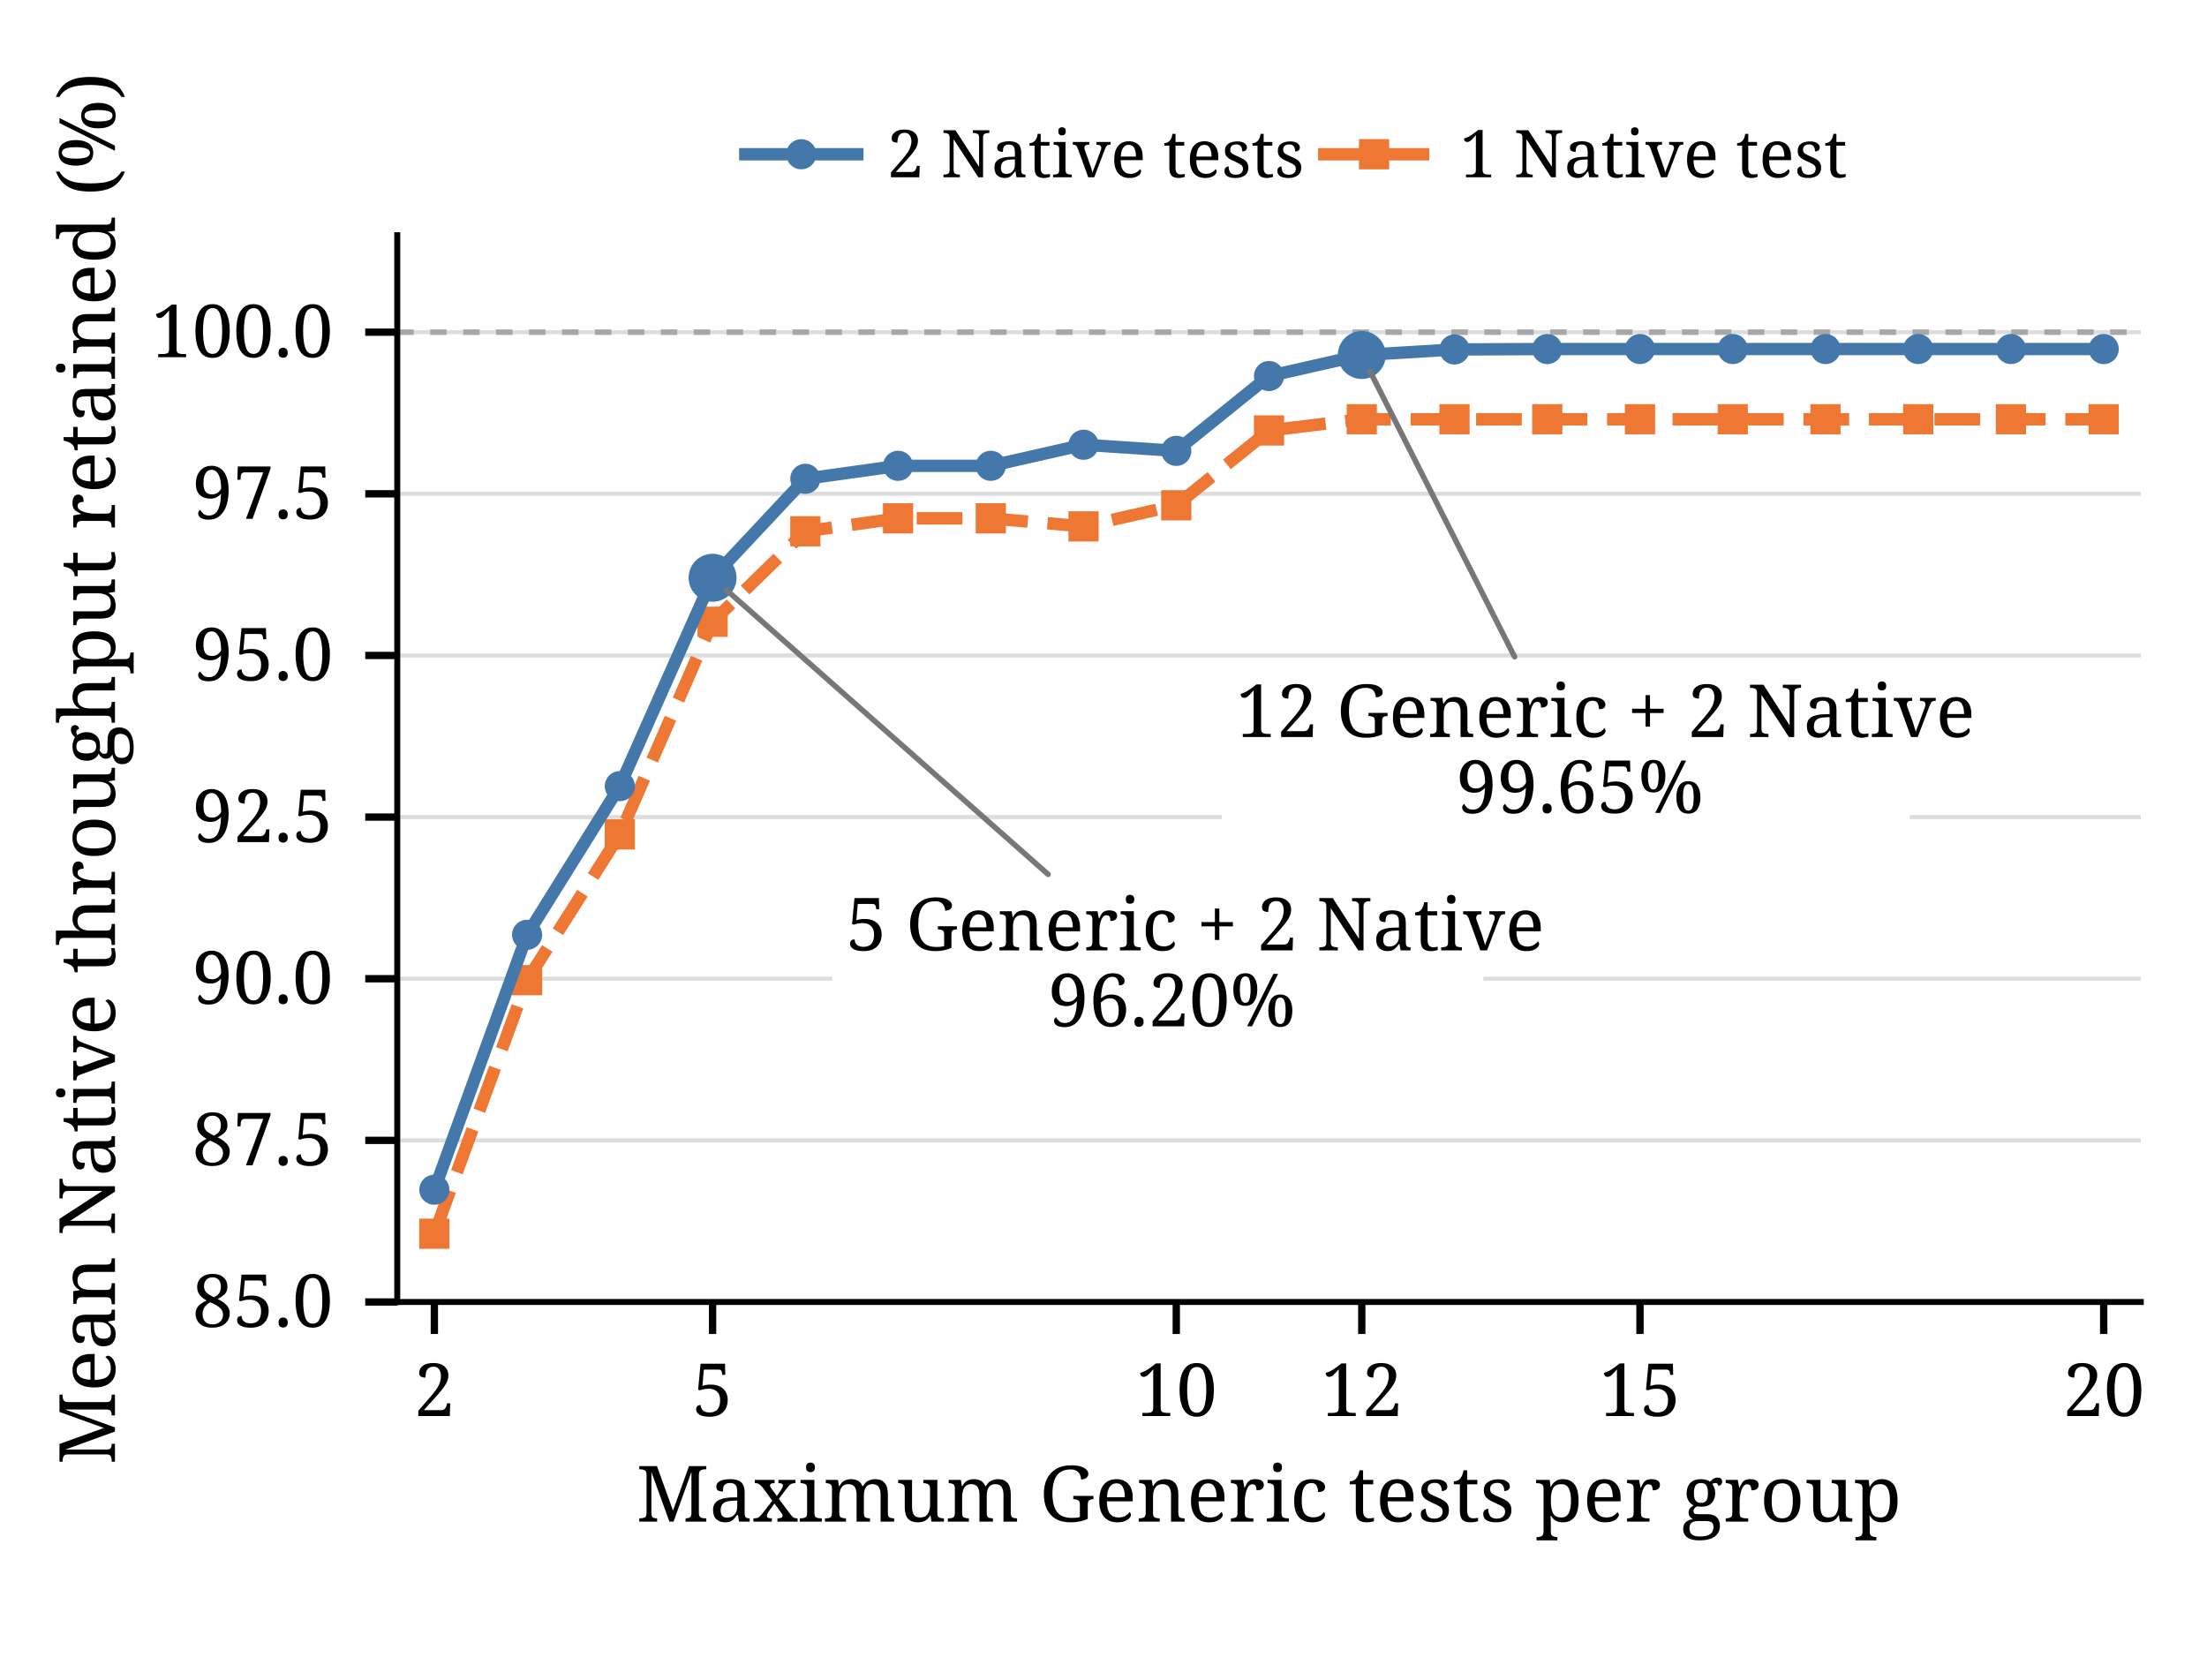
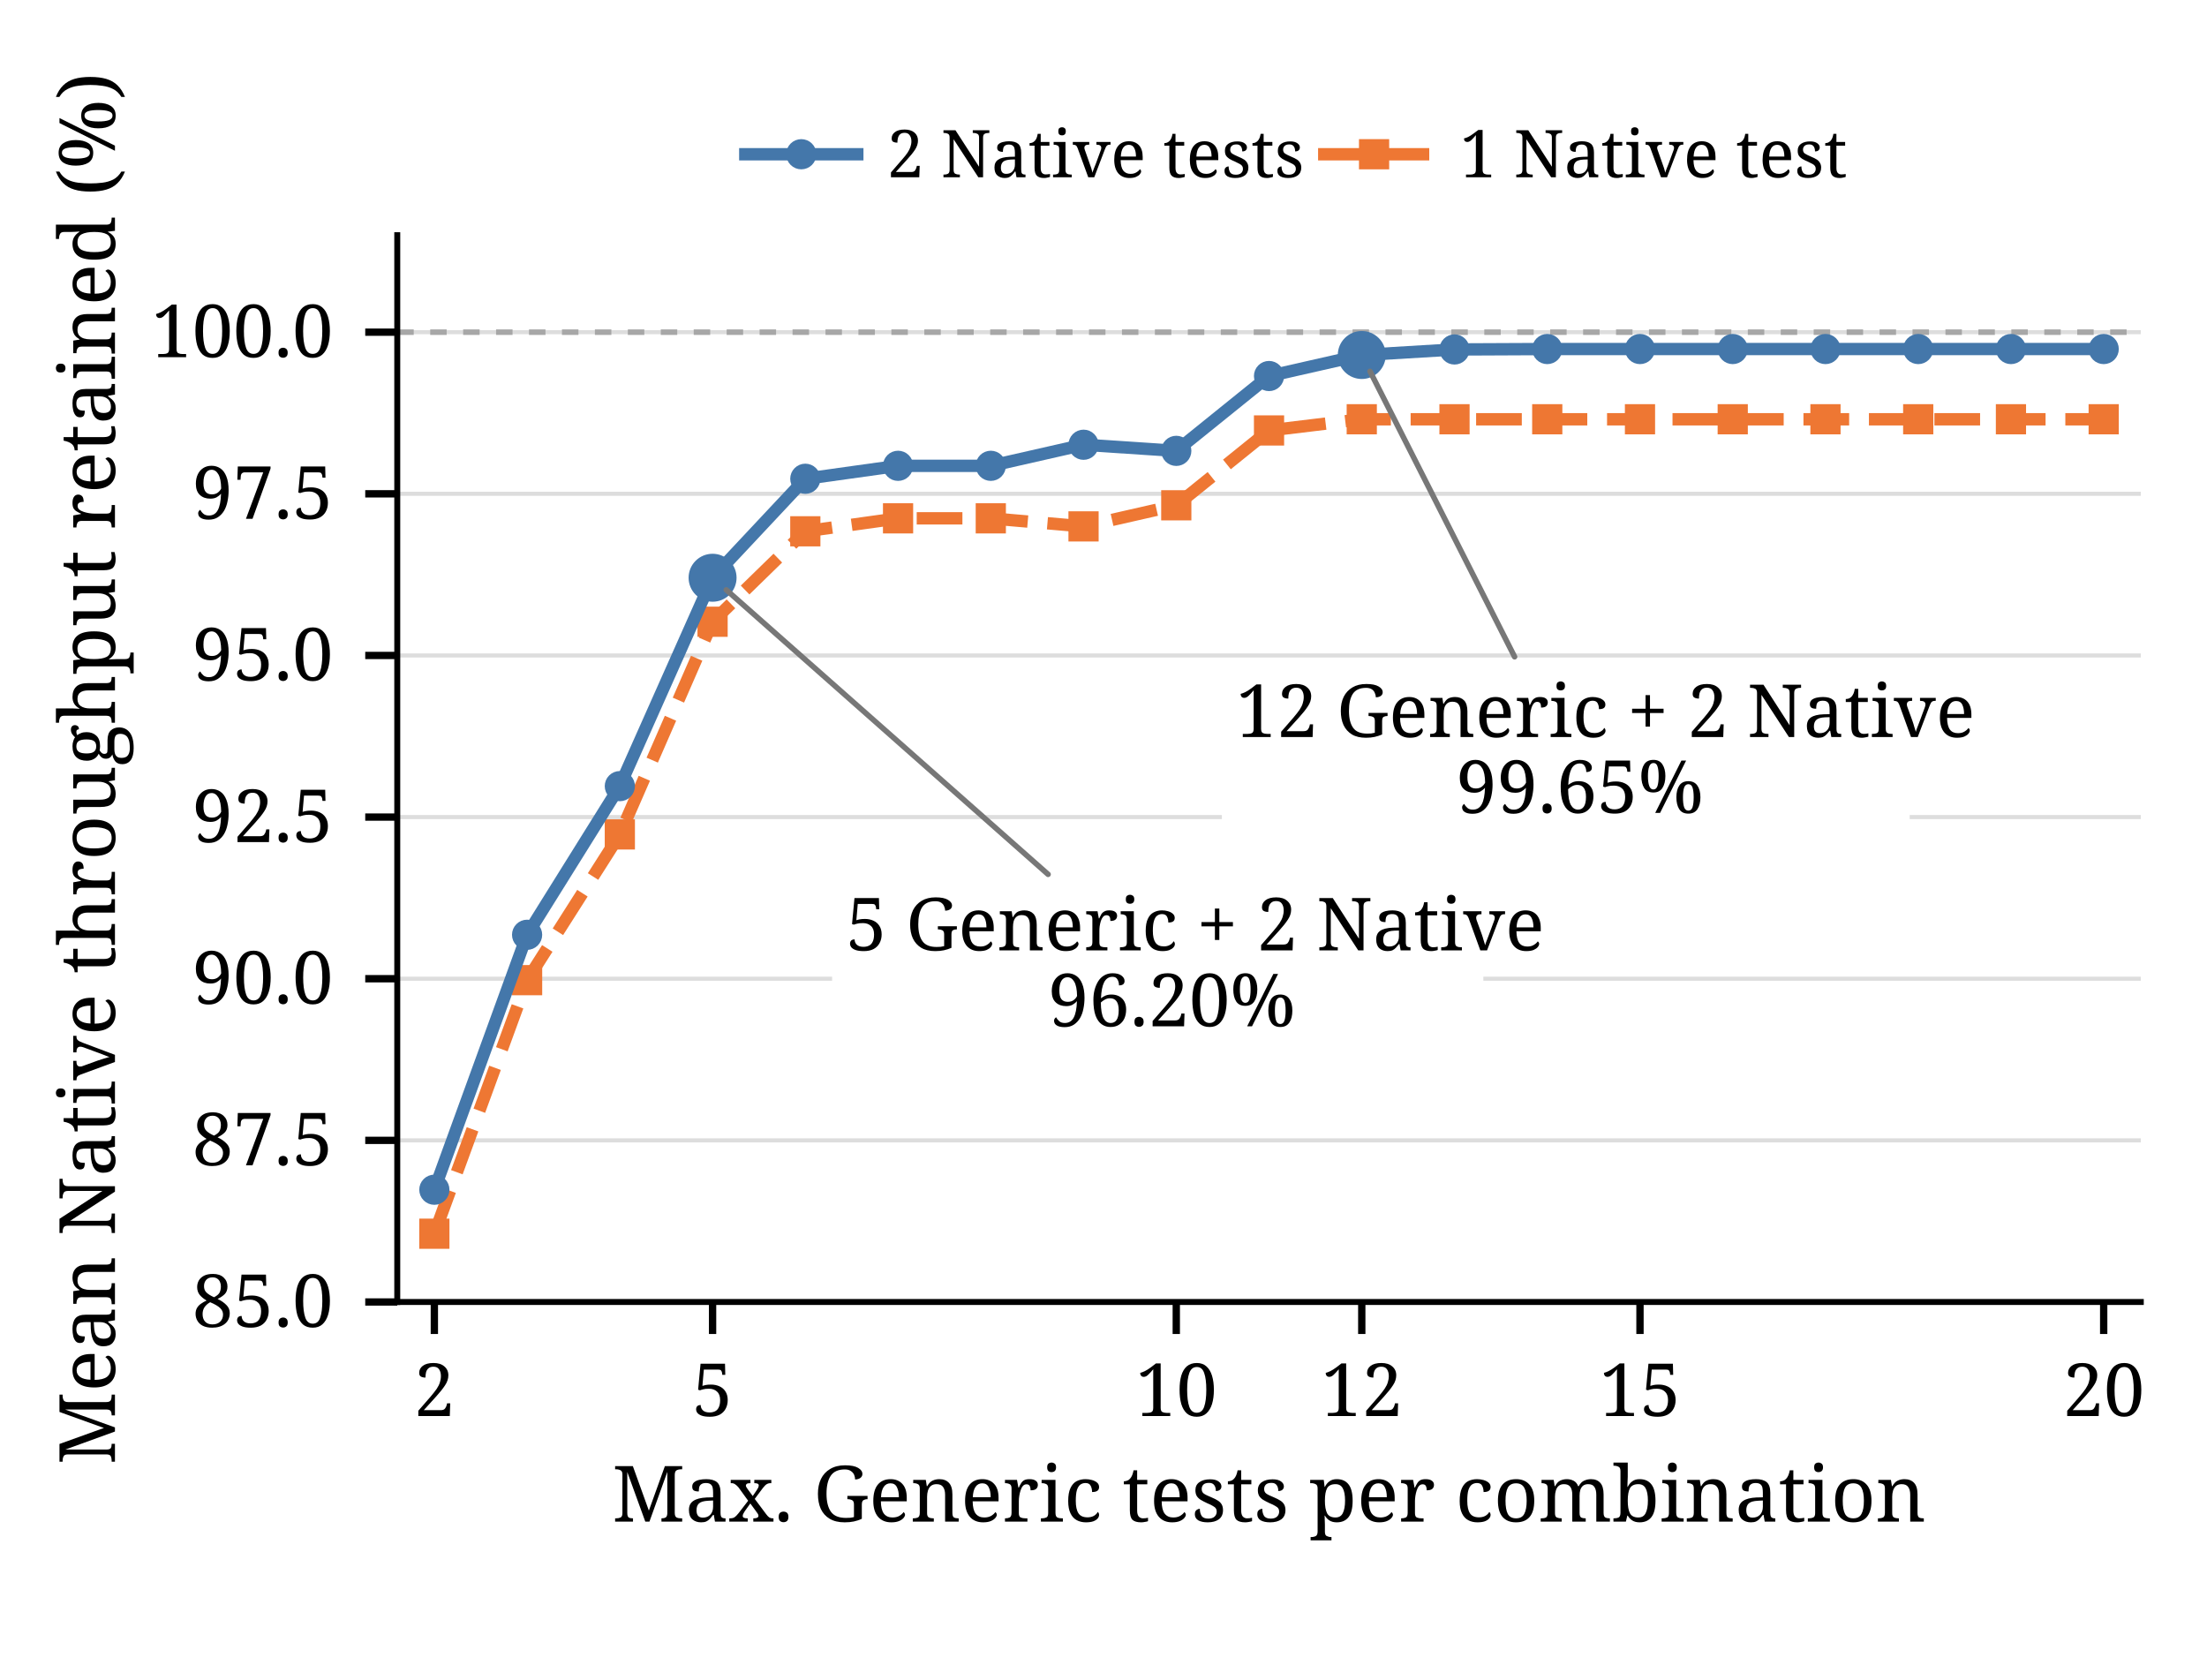
<svg xmlns="http://www.w3.org/2000/svg" xmlns:xlink="http://www.w3.org/1999/xlink" width="241.2pt" height="183.6pt" viewBox="0 0 241.2 183.6" version="1.1">
  <defs>
    <style type="text/css">*{stroke-linejoin: round; stroke-linecap: butt}</style>
  </defs>
  <g id="figure_1">
    <g id="patch_1">
      <path d="M 0 183.6  L 241.2 183.6  L 241.2 0  L 0 0  z " style="fill: #ffffff" />
    </g>
    <g id="axes_1">
      <g id="patch_2">
        <path d="M 43.416 142.29  L 233.964 142.29  L 233.964 25.704  L 43.416 25.704  z " style="fill: #ffffff" />
      </g>
      <g id="matplotlib.axis_1">
        <g id="xtick_1">
          <g id="line2d_1">
            <defs>
              <path id="m50f7b2f0cc" d="M 0 0  L 0 3.5  " style="stroke: #000000; stroke-width: 0.8" />
            </defs>
            <g>
              <use xlink:href="#m50f7b2f0cc" x="47.47" y="142.29" style="stroke: #000000; stroke-width: 0.8" />
            </g>
          </g>
          <g id="text_1">
            <text style="font-size: 8px; font-family: 'STIXGeneral', serif; text-anchor: middle" x="47.47" y="154.754" transform="rotate(-0 47.47021 154.7537)">2</text>
          </g>
        </g>
        <g id="xtick_2">
          <g id="line2d_2">
            <g>
              <use xlink:href="#m50f7b2f0cc" x="77.877" y="142.29" style="stroke: #000000; stroke-width: 0.8" />
            </g>
          </g>
          <g id="text_2">
            <text style="font-size: 8px; font-family: 'STIXGeneral', serif; text-anchor: middle" x="77.877" y="154.754" transform="rotate(-0 77.87681 154.7537)">5</text>
          </g>
        </g>
        <g id="xtick_3">
          <g id="line2d_3">
            <g>
              <use xlink:href="#m50f7b2f0cc" x="128.554" y="142.29" style="stroke: #000000; stroke-width: 0.8" />
            </g>
          </g>
          <g id="text_3">
            <text style="font-size: 8px; font-family: 'STIXGeneral', serif; text-anchor: middle" x="128.554" y="154.754" transform="rotate(-0 128.5545 154.7537)">10</text>
          </g>
        </g>
        <g id="xtick_4">
          <g id="line2d_4">
            <g>
              <use xlink:href="#m50f7b2f0cc" x="148.826" y="142.29" style="stroke: #000000; stroke-width: 0.8" />
            </g>
          </g>
          <g id="text_4">
            <text style="font-size: 8px; font-family: 'STIXGeneral', serif; text-anchor: middle" x="148.826" y="154.754" transform="rotate(-0 148.8255 154.7537)">12</text>
          </g>
        </g>
        <g id="xtick_5">
          <g id="line2d_5">
            <g>
              <use xlink:href="#m50f7b2f0cc" x="179.232" y="142.29" style="stroke: #000000; stroke-width: 0.8" />
            </g>
          </g>
          <g id="text_5">
            <text style="font-size: 8px; font-family: 'STIXGeneral', serif; text-anchor: middle" x="179.232" y="154.754" transform="rotate(-0 179.2321 154.7537)">15</text>
          </g>
        </g>
        <g id="xtick_6">
          <g id="line2d_6">
            <g>
              <use xlink:href="#m50f7b2f0cc" x="229.91" y="142.29" style="stroke: #000000; stroke-width: 0.8" />
            </g>
          </g>
          <g id="text_6">
            <text style="font-size: 8px; font-family: 'STIXGeneral', serif; text-anchor: middle" x="229.91" y="154.754" transform="rotate(-0 229.9098 154.7537)">20</text>
          </g>
        </g>
        <g id="text_7">
-           <text style="font-size: 8.5px; font-family: 'STIXGeneral', serif; text-anchor: middle" x="138.69" y="166.295" transform="rotate(-0 138.69 166.2952)">Maximum Generic tests per group</text>
+           <text style="font-size: 8.5px; font-family: 'STIXGeneral', serif; text-anchor: middle" x="138.69" y="166.295" transform="rotate(-0 138.69 166.2952)">Max. Generic tests per combination</text>
        </g>
      </g>
      <g id="matplotlib.axis_2">
        <g id="ytick_1">
          <g id="line2d_7">
            <path d="M 43.416 142.29  L 233.964 142.29  " clip-path="url(#p536d010c5c)" style="fill: none; stroke: #dddddd; stroke-width: 0.45; stroke-linecap: square" />
          </g>
          <g id="line2d_8">
            <defs>
              <path id="m7684763a3f" d="M 0 0  L -3.5 0  " style="stroke: #000000; stroke-width: 0.8" />
            </defs>
            <g>
              <use xlink:href="#m7684763a3f" x="43.416" y="142.29" style="stroke: #000000; stroke-width: 0.8" />
            </g>
          </g>
          <g id="text_8">
            <text style="font-size: 8px; font-family: 'STIXGeneral', serif; text-anchor: end" x="36.416" y="145.022" transform="rotate(-0 36.416 145.0219)">85.0</text>
          </g>
        </g>
        <g id="ytick_2">
          <g id="line2d_9">
            <path d="M 43.416 124.625  L 233.964 124.625  " clip-path="url(#p536d010c5c)" style="fill: none; stroke: #dddddd; stroke-width: 0.45; stroke-linecap: square" />
          </g>
          <g id="line2d_10">
            <g>
              <use xlink:href="#m7684763a3f" x="43.416" y="124.625" style="stroke: #000000; stroke-width: 0.8" />
            </g>
          </g>
          <g id="text_9">
            <text style="font-size: 8px; font-family: 'STIXGeneral', serif; text-anchor: end" x="36.416" y="127.357" transform="rotate(-0 36.416 127.3573)">87.5</text>
          </g>
        </g>
        <g id="ytick_3">
          <g id="line2d_11">
            <path d="M 43.416 106.961  L 233.964 106.961  " clip-path="url(#p536d010c5c)" style="fill: none; stroke: #dddddd; stroke-width: 0.45; stroke-linecap: square" />
          </g>
          <g id="line2d_12">
            <g>
              <use xlink:href="#m7684763a3f" x="43.416" y="106.961" style="stroke: #000000; stroke-width: 0.8" />
            </g>
          </g>
          <g id="text_10">
            <text style="font-size: 8px; font-family: 'STIXGeneral', serif; text-anchor: end" x="36.416" y="109.693" transform="rotate(-0 36.416 109.6928)">90.0</text>
          </g>
        </g>
        <g id="ytick_4">
          <g id="line2d_13">
            <path d="M 43.416 89.296  L 233.964 89.296  " clip-path="url(#p536d010c5c)" style="fill: none; stroke: #dddddd; stroke-width: 0.45; stroke-linecap: square" />
          </g>
          <g id="line2d_14">
            <g>
              <use xlink:href="#m7684763a3f" x="43.416" y="89.296" style="stroke: #000000; stroke-width: 0.8" />
            </g>
          </g>
          <g id="text_11">
            <text style="font-size: 8px; font-family: 'STIXGeneral', serif; text-anchor: end" x="36.416" y="92.028" transform="rotate(-0 36.416 92.02824)">92.5</text>
          </g>
        </g>
        <g id="ytick_5">
          <g id="line2d_15">
            <path d="M 43.416 71.632  L 233.964 71.632  " clip-path="url(#p536d010c5c)" style="fill: none; stroke: #dddddd; stroke-width: 0.45; stroke-linecap: square" />
          </g>
          <g id="line2d_16">
            <g>
              <use xlink:href="#m7684763a3f" x="43.416" y="71.632" style="stroke: #000000; stroke-width: 0.8" />
            </g>
          </g>
          <g id="text_12">
            <text style="font-size: 8px; font-family: 'STIXGeneral', serif; text-anchor: end" x="36.416" y="74.364" transform="rotate(-0 36.416 74.36369)">95.0</text>
          </g>
        </g>
        <g id="ytick_6">
          <g id="line2d_17">
            <path d="M 43.416 53.967  L 233.964 53.967  " clip-path="url(#p536d010c5c)" style="fill: none; stroke: #dddddd; stroke-width: 0.45; stroke-linecap: square" />
          </g>
          <g id="line2d_18">
            <g>
              <use xlink:href="#m7684763a3f" x="43.416" y="53.967" style="stroke: #000000; stroke-width: 0.8" />
            </g>
          </g>
          <g id="text_13">
            <text style="font-size: 8px; font-family: 'STIXGeneral', serif; text-anchor: end" x="36.416" y="56.699" transform="rotate(-0 36.416 56.69915)">97.5</text>
          </g>
        </g>
        <g id="ytick_7">
          <g id="line2d_19">
            <path d="M 43.416 36.303  L 233.964 36.303  " clip-path="url(#p536d010c5c)" style="fill: none; stroke: #dddddd; stroke-width: 0.45; stroke-linecap: square" />
          </g>
          <g id="line2d_20">
            <g>
              <use xlink:href="#m7684763a3f" x="43.416" y="36.303" style="stroke: #000000; stroke-width: 0.8" />
            </g>
          </g>
          <g id="text_14">
            <text style="font-size: 8px; font-family: 'STIXGeneral', serif; text-anchor: end" x="36.416" y="39.035" transform="rotate(-0 36.416 39.0346)">100.0</text>
          </g>
        </g>
        <g id="text_15">
          <text style="font-size: 8.5px; font-family: 'STIXGeneral', serif; text-anchor: middle" x="12.563" y="83.997" transform="rotate(-90 12.56327 83.997)">Mean Native throughput retained (%)</text>
        </g>
      </g>
      <g id="line2d_21">
        <path d="M 43.416 36.303  L 233.964 36.303  " clip-path="url(#p536d010c5c)" style="fill: none; stroke-dasharray: 1.8,1.8; stroke-dashoffset: 0; stroke: #a7a7a7; stroke-width: 0.6" />
      </g>
      <g id="patch_3">
        <path d="M 43.416 142.29  L 43.416 25.704  " style="fill: none; stroke: #000000; stroke-width: 0.65; stroke-linejoin: miter; stroke-linecap: square" />
      </g>
      <g id="patch_4">
        <path d="M 43.416 142.29  L 233.964 142.29  " style="fill: none; stroke: #000000; stroke-width: 0.65; stroke-linejoin: miter; stroke-linecap: square" />
      </g>
      <g id="line2d_22">
        <path d="M 47.47 134.828  L 57.606 107.118  L 67.741 91.191  L 77.877 67.948  L 88.012 58.064  L 98.148 56.648  L 108.283 56.648  L 118.419 57.528  L 128.554 55.222  L 138.69 47.043  L 148.826 45.819  L 158.961 45.819  L 169.097 45.819  L 179.232 45.819  L 189.368 45.819  L 199.503 45.819  L 209.639 45.819  L 219.774 45.819  L 229.91 45.819  " clip-path="url(#p536d010c5c)" style="fill: none; stroke-dasharray: 4.995,2.16; stroke-dashoffset: 0; stroke: #ee7733; stroke-width: 1.35" />
        <defs>
          <path id="mc88eba2729" d="M -1.15 1.15  L 1.15 1.15  L 1.15 -1.15  L -1.15 -1.15  z " style="stroke: #ee7733; stroke-linejoin: miter" />
        </defs>
        <g clip-path="url(#p536d010c5c)">
          <use xlink:href="#mc88eba2729" x="47.47" y="134.828" style="fill: #ee7733; stroke: #ee7733; stroke-linejoin: miter" />
          <use xlink:href="#mc88eba2729" x="57.606" y="107.118" style="fill: #ee7733; stroke: #ee7733; stroke-linejoin: miter" />
          <use xlink:href="#mc88eba2729" x="67.741" y="91.191" style="fill: #ee7733; stroke: #ee7733; stroke-linejoin: miter" />
          <use xlink:href="#mc88eba2729" x="77.877" y="67.948" style="fill: #ee7733; stroke: #ee7733; stroke-linejoin: miter" />
          <use xlink:href="#mc88eba2729" x="88.012" y="58.064" style="fill: #ee7733; stroke: #ee7733; stroke-linejoin: miter" />
          <use xlink:href="#mc88eba2729" x="98.148" y="56.648" style="fill: #ee7733; stroke: #ee7733; stroke-linejoin: miter" />
          <use xlink:href="#mc88eba2729" x="108.283" y="56.648" style="fill: #ee7733; stroke: #ee7733; stroke-linejoin: miter" />
          <use xlink:href="#mc88eba2729" x="118.419" y="57.528" style="fill: #ee7733; stroke: #ee7733; stroke-linejoin: miter" />
          <use xlink:href="#mc88eba2729" x="128.554" y="55.222" style="fill: #ee7733; stroke: #ee7733; stroke-linejoin: miter" />
          <use xlink:href="#mc88eba2729" x="138.69" y="47.043" style="fill: #ee7733; stroke: #ee7733; stroke-linejoin: miter" />
          <use xlink:href="#mc88eba2729" x="148.826" y="45.819" style="fill: #ee7733; stroke: #ee7733; stroke-linejoin: miter" />
          <use xlink:href="#mc88eba2729" x="158.961" y="45.819" style="fill: #ee7733; stroke: #ee7733; stroke-linejoin: miter" />
          <use xlink:href="#mc88eba2729" x="169.097" y="45.819" style="fill: #ee7733; stroke: #ee7733; stroke-linejoin: miter" />
          <use xlink:href="#mc88eba2729" x="179.232" y="45.819" style="fill: #ee7733; stroke: #ee7733; stroke-linejoin: miter" />
          <use xlink:href="#mc88eba2729" x="189.368" y="45.819" style="fill: #ee7733; stroke: #ee7733; stroke-linejoin: miter" />
          <use xlink:href="#mc88eba2729" x="199.503" y="45.819" style="fill: #ee7733; stroke: #ee7733; stroke-linejoin: miter" />
          <use xlink:href="#mc88eba2729" x="209.639" y="45.819" style="fill: #ee7733; stroke: #ee7733; stroke-linejoin: miter" />
          <use xlink:href="#mc88eba2729" x="219.774" y="45.819" style="fill: #ee7733; stroke: #ee7733; stroke-linejoin: miter" />
          <use xlink:href="#mc88eba2729" x="229.91" y="45.819" style="fill: #ee7733; stroke: #ee7733; stroke-linejoin: miter" />
        </g>
      </g>
      <g id="line2d_23">
        <path d="M 47.47 130.02  L 57.606 102.159  L 67.741 85.913  L 77.877 63.14  L 88.012 52.323  L 98.148 50.907  L 108.283 50.907  L 118.419 48.605  L 128.554 49.273  L 138.69 41.094  L 148.826 38.797  L 158.961 38.191  L 169.097 38.145  L 179.232 38.145  L 189.368 38.145  L 199.503 38.145  L 209.639 38.145  L 219.774 38.145  L 229.91 38.145  " clip-path="url(#p536d010c5c)" style="fill: none; stroke: #4477aa; stroke-width: 1.35; stroke-linecap: square" />
        <defs>
          <path id="me569c16305" d="M 0 1.15  C 0.305 1.15 0.598 1.029 0.813 0.813  C 1.029 0.598 1.15 0.305 1.15 0  C 1.15 -0.305 1.029 -0.598 0.813 -0.813  C 0.598 -1.029 0.305 -1.15 0 -1.15  C -0.305 -1.15 -0.598 -1.029 -0.813 -0.813  C -1.029 -0.598 -1.15 -0.305 -1.15 0  C -1.15 0.305 -1.029 0.598 -0.813 0.813  C -0.598 1.029 -0.305 1.15 0 1.15  z " style="stroke: #4477aa" />
        </defs>
        <g clip-path="url(#p536d010c5c)">
          <use xlink:href="#me569c16305" x="47.47" y="130.02" style="fill: #4477aa; stroke: #4477aa" />
          <use xlink:href="#me569c16305" x="57.606" y="102.159" style="fill: #4477aa; stroke: #4477aa" />
          <use xlink:href="#me569c16305" x="67.741" y="85.913" style="fill: #4477aa; stroke: #4477aa" />
          <use xlink:href="#me569c16305" x="77.877" y="63.14" style="fill: #4477aa; stroke: #4477aa" />
          <use xlink:href="#me569c16305" x="88.012" y="52.323" style="fill: #4477aa; stroke: #4477aa" />
          <use xlink:href="#me569c16305" x="98.148" y="50.907" style="fill: #4477aa; stroke: #4477aa" />
          <use xlink:href="#me569c16305" x="108.283" y="50.907" style="fill: #4477aa; stroke: #4477aa" />
          <use xlink:href="#me569c16305" x="118.419" y="48.605" style="fill: #4477aa; stroke: #4477aa" />
          <use xlink:href="#me569c16305" x="128.554" y="49.273" style="fill: #4477aa; stroke: #4477aa" />
          <use xlink:href="#me569c16305" x="138.69" y="41.094" style="fill: #4477aa; stroke: #4477aa" />
          <use xlink:href="#me569c16305" x="148.826" y="38.797" style="fill: #4477aa; stroke: #4477aa" />
          <use xlink:href="#me569c16305" x="158.961" y="38.191" style="fill: #4477aa; stroke: #4477aa" />
          <use xlink:href="#me569c16305" x="169.097" y="38.145" style="fill: #4477aa; stroke: #4477aa" />
          <use xlink:href="#me569c16305" x="179.232" y="38.145" style="fill: #4477aa; stroke: #4477aa" />
          <use xlink:href="#me569c16305" x="189.368" y="38.145" style="fill: #4477aa; stroke: #4477aa" />
          <use xlink:href="#me569c16305" x="199.503" y="38.145" style="fill: #4477aa; stroke: #4477aa" />
          <use xlink:href="#me569c16305" x="209.639" y="38.145" style="fill: #4477aa; stroke: #4477aa" />
          <use xlink:href="#me569c16305" x="219.774" y="38.145" style="fill: #4477aa; stroke: #4477aa" />
          <use xlink:href="#me569c16305" x="229.91" y="38.145" style="fill: #4477aa; stroke: #4477aa" />
        </g>
      </g>
      <g id="PathCollection_1">
        <defs>
          <path id="m96502161f2" d="M 0 2.121  C 0.563 2.121 1.102 1.898 1.5 1.5  C 1.898 1.102 2.121 0.563 2.121 0  C 2.121 -0.563 1.898 -1.102 1.5 -1.5  C 1.102 -1.898 0.563 -2.121 0 -2.121  C -0.563 -2.121 -1.102 -1.898 -1.5 -1.5  C -1.898 -1.102 -2.121 -0.563 -2.121 0  C -2.121 0.563 -1.898 1.102 -1.5 1.5  C -1.102 1.898 -0.563 2.121 0 2.121  z " style="stroke: #4477aa" />
        </defs>
        <g clip-path="url(#p536d010c5c)">
          <use xlink:href="#m96502161f2" x="77.877" y="63.14" style="fill: #4477aa; stroke: #4477aa" />
        </g>
      </g>
      <g id="PathCollection_2">
        <g clip-path="url(#p536d010c5c)">
          <use xlink:href="#m96502161f2" x="148.826" y="38.797" style="fill: #4477aa; stroke: #4477aa" />
        </g>
      </g>
      <g id="patch_5">
        <path d="M 114.545 95.555  Q 96.959 80.009 79.374 64.464  " style="fill: none; stroke: #777777; stroke-width: 0.6; stroke-linecap: round" />
      </g>
      <g id="text_16">
        <g id="patch_6">
          <path d="M 90.942 115.415  L 162.112 115.415  L 162.112 96.882  L 90.942 96.882  z " style="fill: #ffffff" />
        </g>
        <text style="font-size: 8px; font-family: 'STIXGeneral', serif" transform="translate(92.46236 103.8657)">5 Generic + 2 Native</text>
        <text style="font-size: 8px; font-family: 'STIXGeneral', serif" transform="translate(114.5392 112.1585)">96.20%</text>
      </g>
      <g id="patch_7">
        <path d="M 165.528 71.78  Q 157.628 56.181 149.729 40.581  " style="fill: none; stroke: #777777; stroke-width: 0.6; stroke-linecap: round" />
      </g>
      <g id="text_17">
        <g id="patch_8">
          <path d="M 133.539 92.098  L 208.709 92.098  L 208.709 73.565  L 133.539 73.565  z " style="fill: #ffffff" />
        </g>
        <text style="font-size: 8px; font-family: 'STIXGeneral', serif" transform="translate(135.0587 80.54851)">12 Generic + 2 Native</text>
        <text style="font-size: 8px; font-family: 'STIXGeneral', serif" transform="translate(159.1356 88.84127)">99.65%</text>
      </g>
      <g id="legend_1">
        <g id="line2d_24">
          <path d="M 81.452 16.856  L 87.572 16.856  L 93.692 16.856  " style="fill: none; stroke: #4477aa; stroke-width: 1.35; stroke-linecap: square" />
          <g>
            <use xlink:href="#me569c16305" x="87.572" y="16.856" style="fill: #4477aa; stroke: #4477aa" />
          </g>
        </g>
        <g id="text_18">
          <text style="font-size: 7.2px; font-family: 'STIXGeneral', serif; text-anchor: start" x="96.932" y="19.376" transform="rotate(-0 96.93225 19.37552)">2 Native tests</text>
        </g>
        <g id="line2d_25">
          <path d="M 144.051 16.856  L 150.171 16.856  L 156.291 16.856  " style="fill: none; stroke-dasharray: 4.995,2.16; stroke-dashoffset: 0; stroke: #ee7733; stroke-width: 1.35" />
          <g>
            <use xlink:href="#mc88eba2729" x="150.171" y="16.856" style="fill: #ee7733; stroke: #ee7733; stroke-linejoin: miter" />
          </g>
        </g>
        <g id="text_19">
          <text style="font-size: 7.2px; font-family: 'STIXGeneral', serif; text-anchor: start" x="159.531" y="19.376" transform="rotate(-0 159.5306 19.37552)">1 Native test</text>
        </g>
      </g>
    </g>
  </g>
  <defs>
    <clipPath id="p536d010c5c">
      <rect x="43.416" y="25.704" width="190.548" height="116.586" />
    </clipPath>
  </defs>
</svg>
